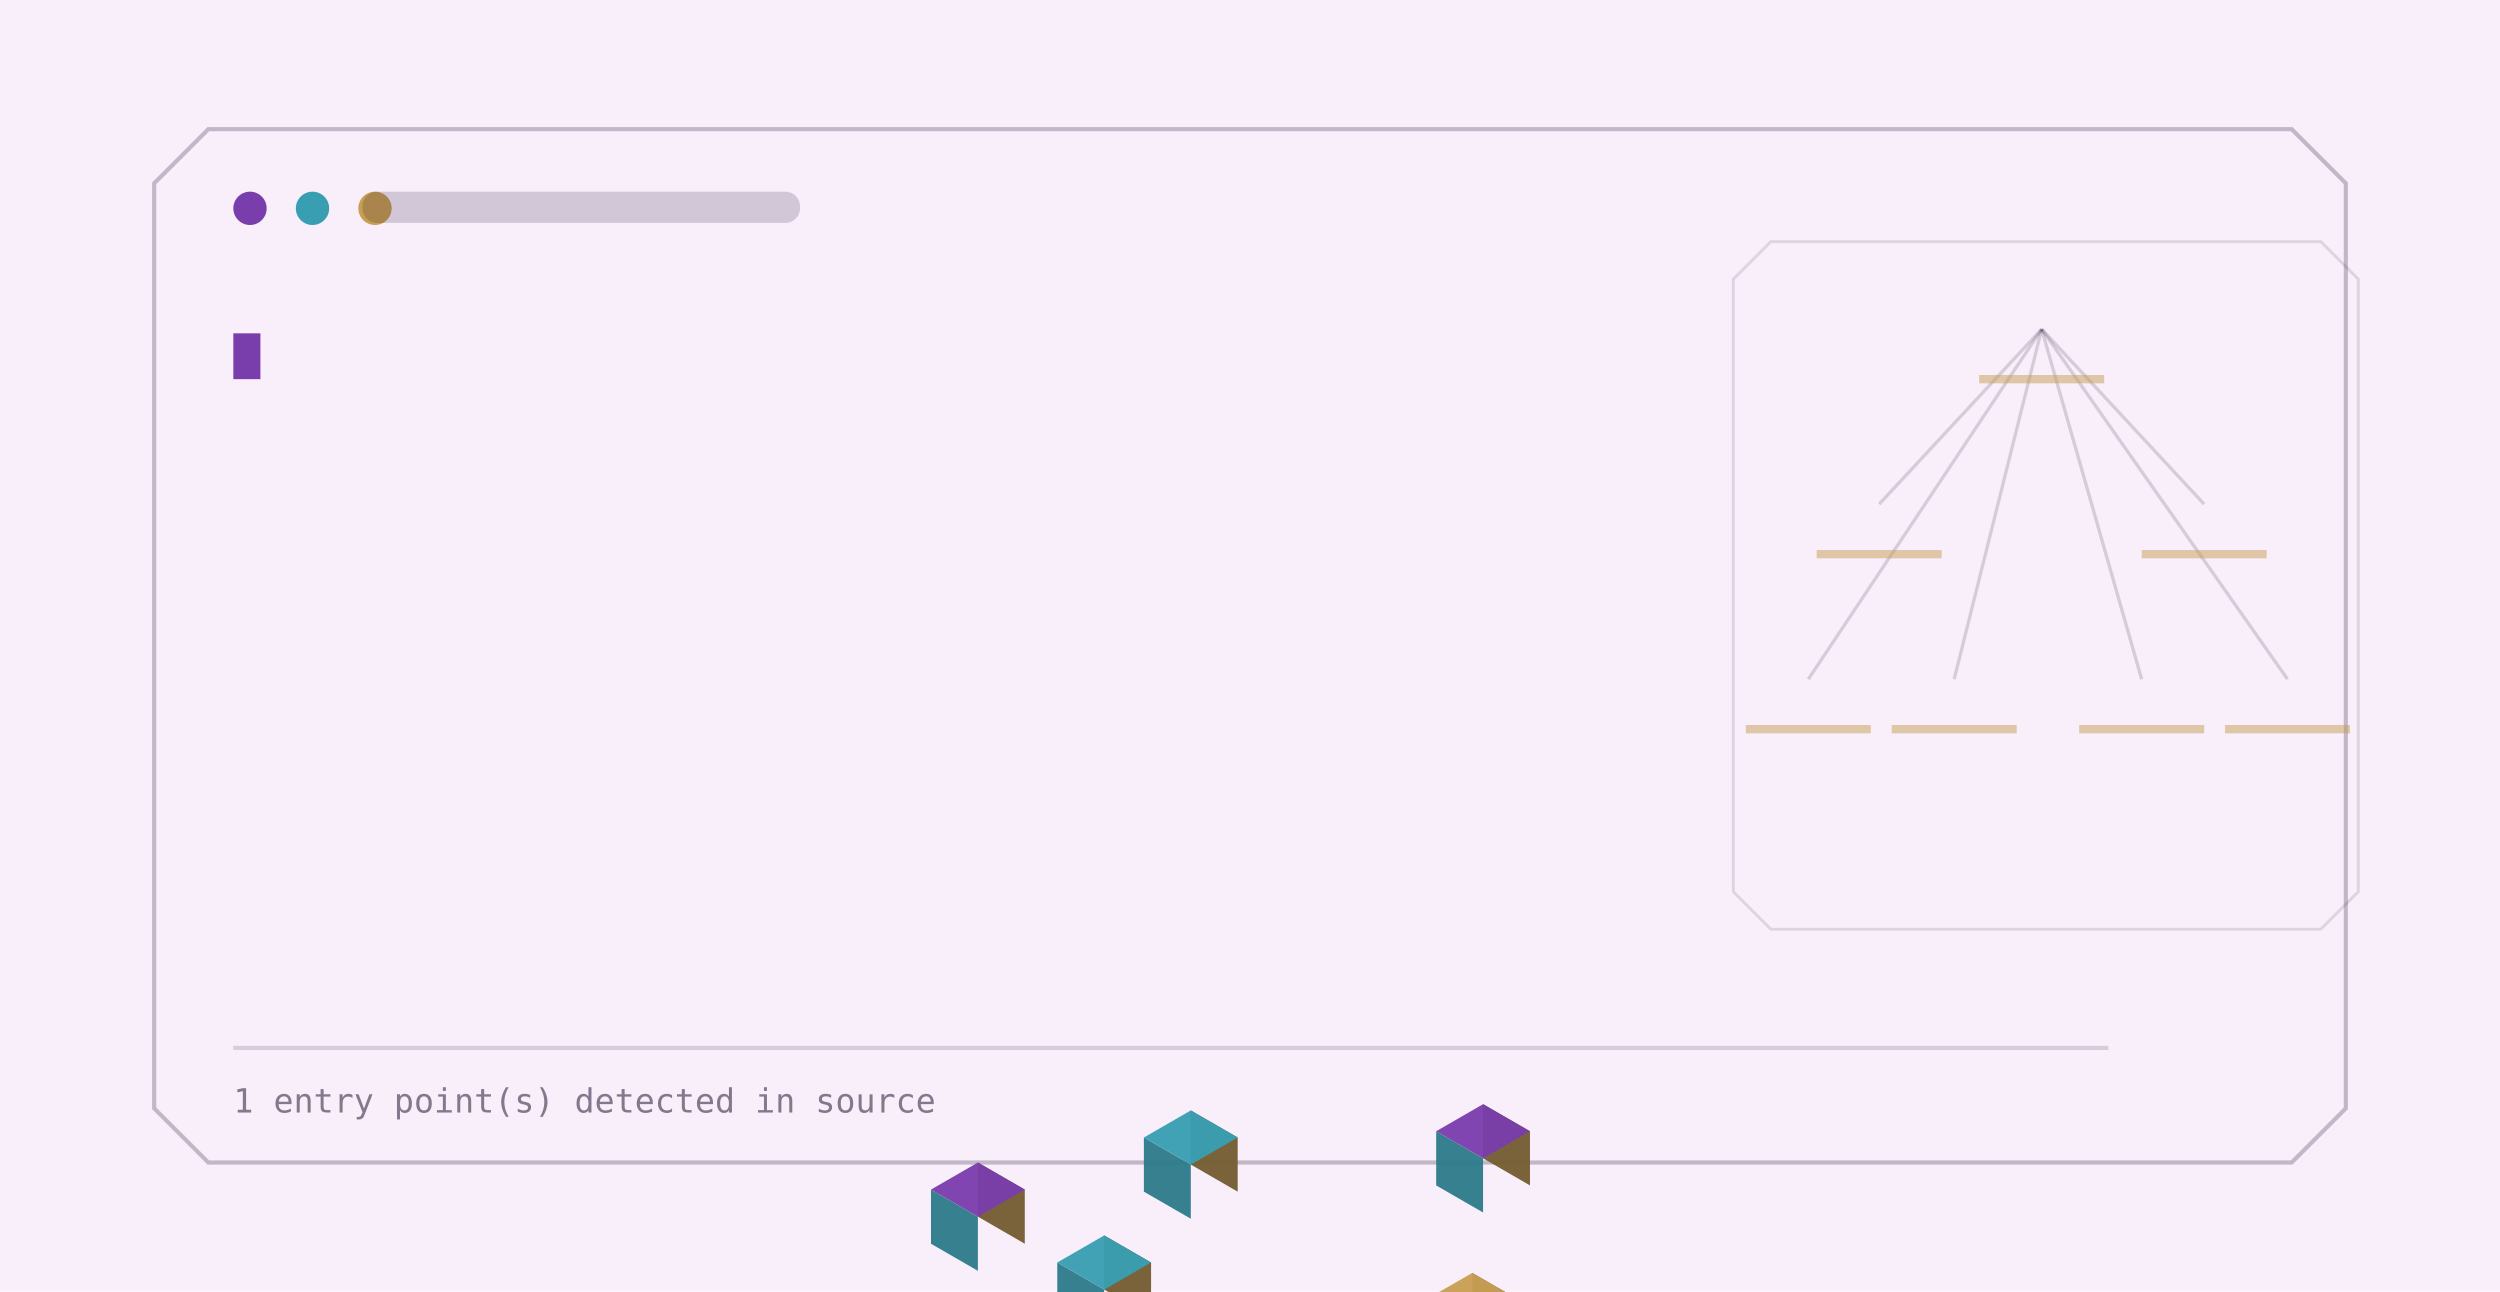
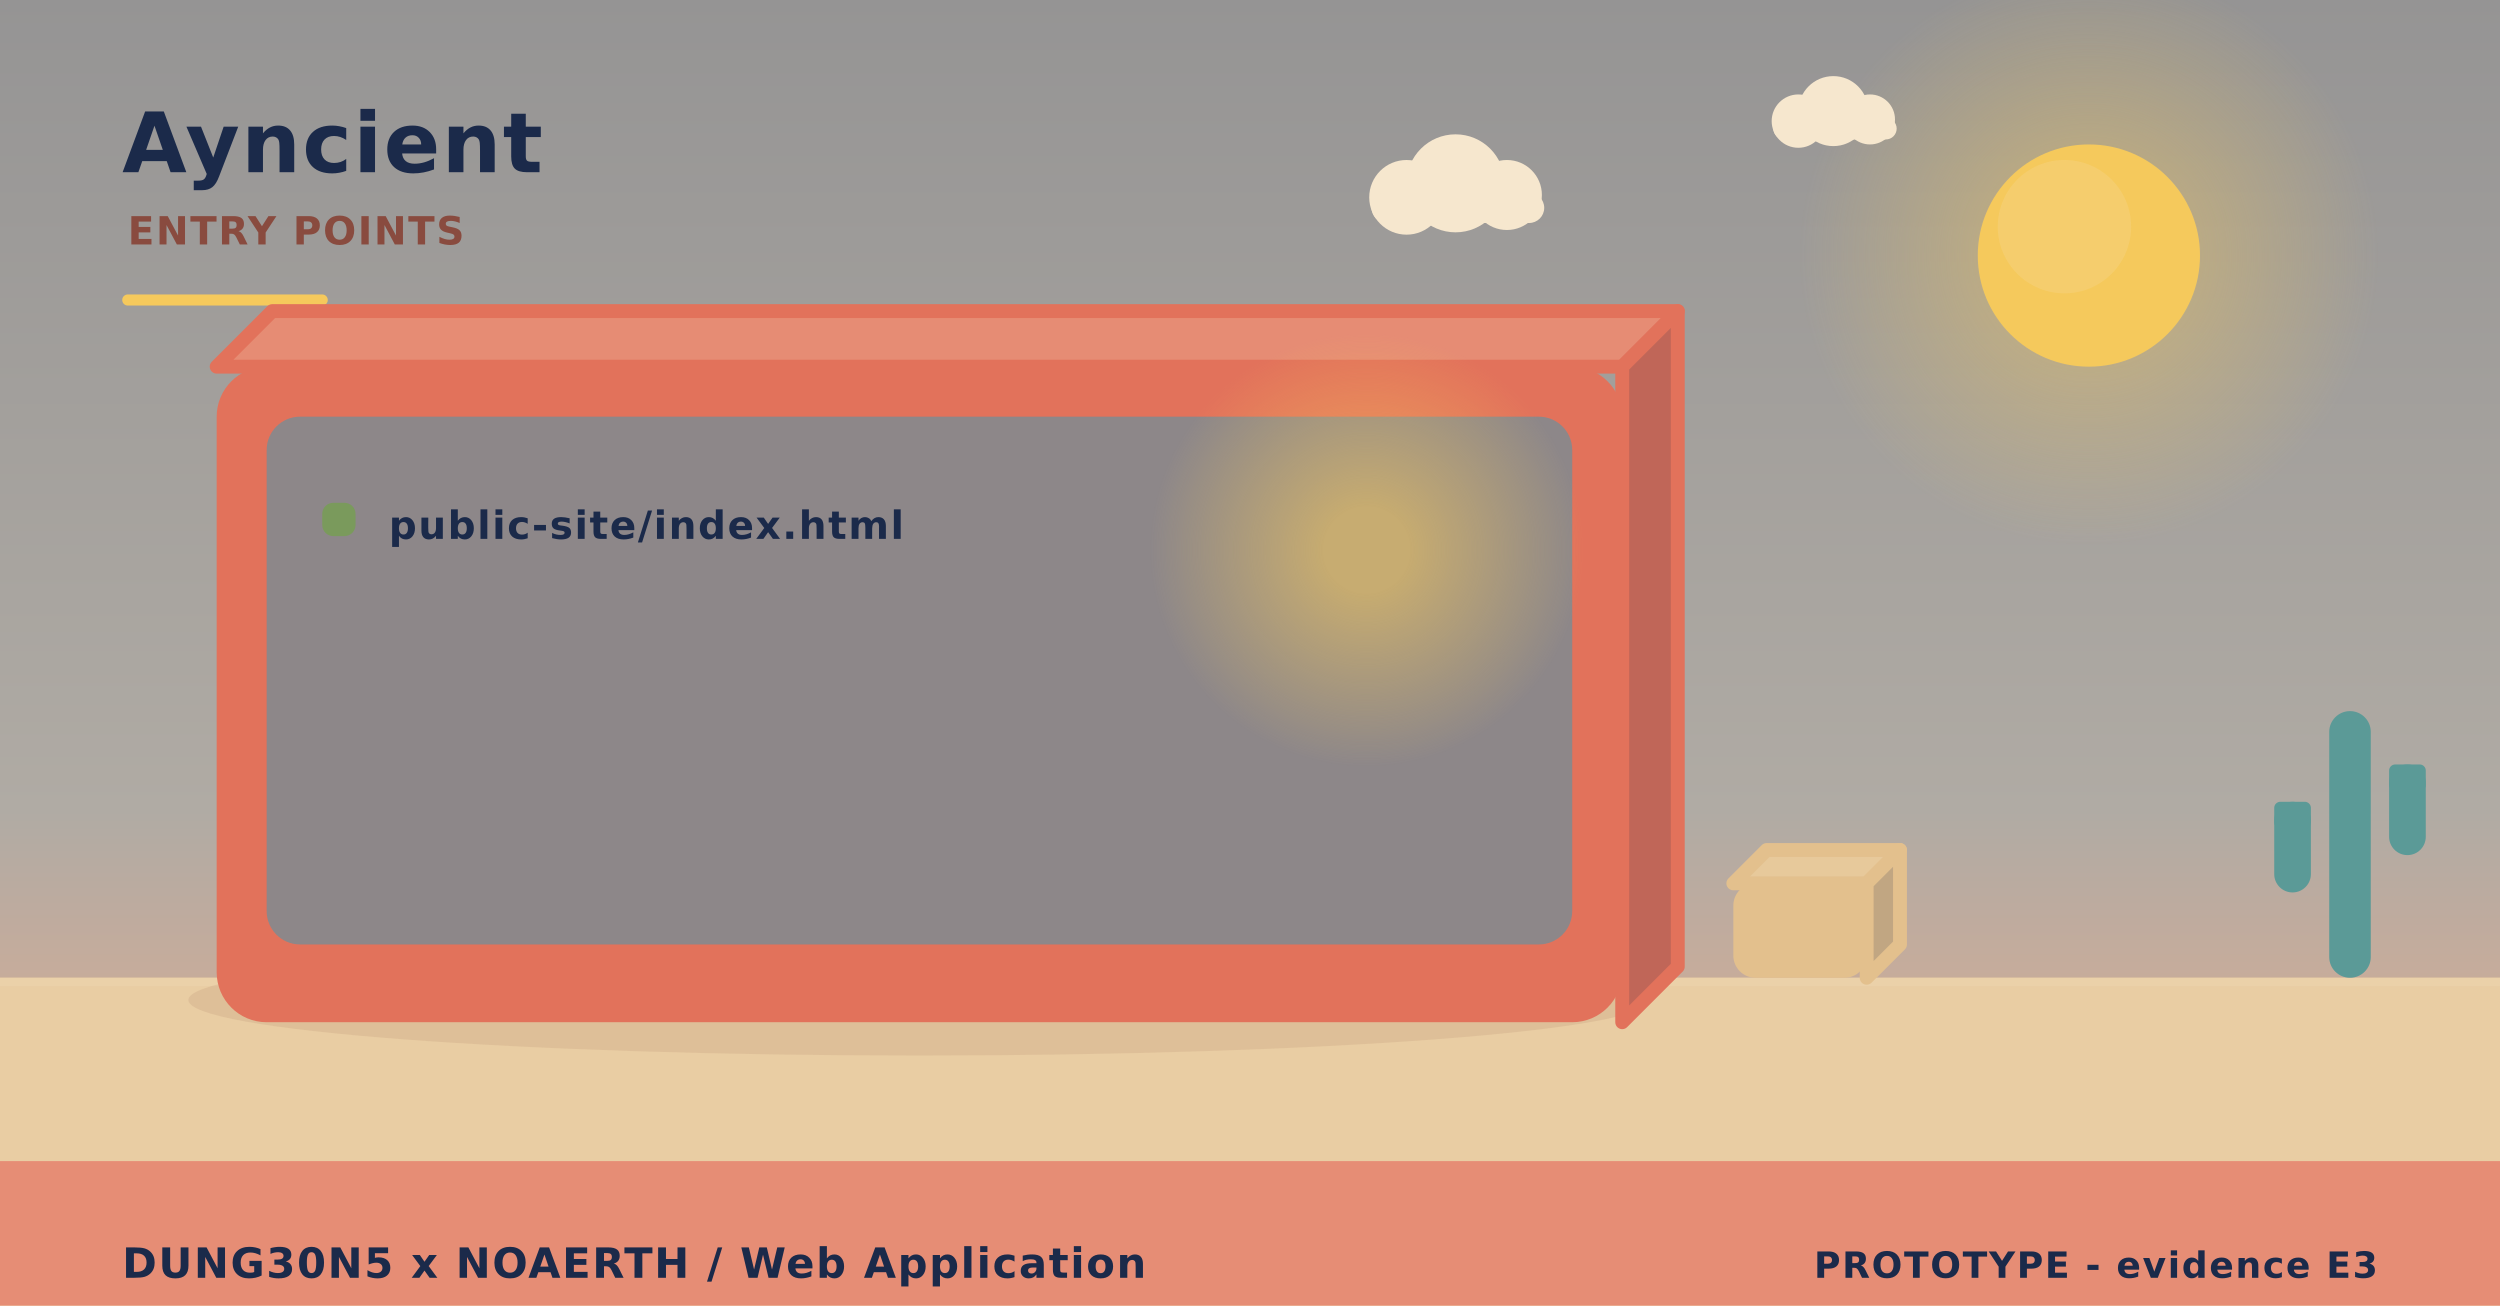
- <svg xmlns="http://www.w3.org/2000/svg" viewBox="0 0 1200 620" width="1200" height="620" role="img" aria-label="Ayncient command surface">
-   <rect width="1200" height="620" fill="#f8effb" />
-   <defs>
-     <linearGradient id="gt" x1="0" y1="0" x2="1" y2="1">
-       <stop offset="0%" stop-color="#7a3dac" />
-       <stop offset="100%" stop-color="#389eb2" />
-     </linearGradient>
-   </defs>
-   <path d="M100.00,62.00 H1100.00 L1126.00,88.00 V532.00 L1100.00,558.00 H100.00 L74.00,532.00 V88.00 Z" fill="none" stroke="rgba(37,22,52,0.300)" stroke-width="2.00" opacity="0.85" />
-   <circle cx="120.00" cy="100.00" r="8.00" fill="#7a3dac" opacity="1.00" />
-   <circle cx="150.00" cy="100.00" r="8.00" fill="#389eb2" opacity="1.00" />
-   <circle cx="180.00" cy="100.00" r="8.00" fill="#c79e52" opacity="1.00" />
-   <rect x="174.00" y="92.00" width="210.00" height="15.00" rx="7.00" fill="rgba(37,22,52,0.180)" opacity="1.00" />
-   <text x="112" y="148" font-family="ui-monospace,SFMono-Regular,Menlo,monospace" font-size="21" fill="rgba(37,22,52,0.800)" opacity="0">public-site/index.html<animate attributeName="opacity" values="0;1;1;0" dur="1.5s" begin="0.0s" repeatCount="indefinite" />
-   </text>
-   <rect x="112" y="160" width="13" height="22" fill="#7a3dac">
-     <animate attributeName="opacity" values="1;0;1" dur="1.05s" begin="0s" repeatCount="indefinite" />
-   </rect>
-   <path d="M850.00,116.00 H1114.00 L1132.00,134.00 V428.00 L1114.00,446.00 H850.00 L832.00,428.00 V134.00 Z" fill="none" stroke="rgba(37,22,52,0.180)" stroke-width="1.40" opacity="0.70" />
-   <line x1="980.00" y1="158.00" x2="902.00" y2="242.00" stroke="rgba(37,22,52,0.300)" stroke-width="1.60" opacity="0.55" />
-   <line x1="980.00" y1="158.00" x2="1058.00" y2="242.00" stroke="rgba(37,22,52,0.300)" stroke-width="1.60" opacity="0.55" />
-   <line x1="980.00" y1="158.00" x2="868.00" y2="326.00" stroke="rgba(37,22,52,0.300)" stroke-width="1.60" opacity="0.55" />
-   <line x1="980.00" y1="158.00" x2="938.00" y2="326.00" stroke="rgba(37,22,52,0.300)" stroke-width="1.60" opacity="0.55" />
-   <line x1="980.00" y1="158.00" x2="1028.00" y2="326.00" stroke="rgba(37,22,52,0.300)" stroke-width="1.60" opacity="0.55" />
-   <line x1="980.00" y1="158.00" x2="1098.00" y2="326.00" stroke="rgba(37,22,52,0.300)" stroke-width="1.60" opacity="0.55" />
-   <polygon points="711.87,556.00 734.39,569.00 734.39,543.00 711.87,530.00" fill="#735c30" opacity="0.95" />
-   <polygon points="689.36,569.00 711.87,582.00 711.87,556.00 689.36,543.00" fill="#2c7b8b" opacity="0.95" />
-   <polygon points="711.87,530.00 734.39,543.00 711.87,556.00 689.36,543.00" fill="#7a3dac" opacity="0.95" />
+ <svg xmlns="http://www.w3.org/2000/svg" width="900" height="470" viewBox="0 0 900 470" role="img" aria-label="Ayncient - how it is operated">
+   <linearGradient id="skyt" x1="0" y1="0" x2="0" y2="1">
+     <stop offset="0" stop-color="#959494" />
+     <stop offset="0.62" stop-color="#b0aba4" />
+     <stop offset="1" stop-color="#f3ad8a" />
+   </linearGradient>
+   <rect width="900" height="470" fill="url(#skyt)" />
+   <radialGradient id="sunt">
+     <stop offset="0.35" stop-color="#f5c95c" stop-opacity="0.34" />
+     <stop offset="1" stop-color="#f5c95c" stop-opacity="0" />
+   </radialGradient>
+   <circle cx="752" cy="92" r="104" fill="url(#sunt)" />
+   <circle cx="752" cy="92" r="40" fill="#f5c95c" />
+   <circle cx="743.2" cy="81.6" r="24" fill="#f5d27e" opacity="0.5" />
  <g>
-     <rect x="950.00" y="180.00" width="60.00" height="4.00" rx="0.00" fill="rgba(199,158,82,0.500)" opacity="1.00" />
-     <animate attributeName="opacity" values="0.25;1.0;0.25" dur="14.25s" begin="0.0s" repeatCount="indefinite" />
+     <circle cx="524" cy="66" r="17.64" fill="#f6e7ce" />
+     <circle cx="506.36" cy="71.04" r="13.44" fill="#f6e7ce" />
+     <circle cx="542.48" cy="70.2" r="12.6" fill="#f6e7ce" />
+     <rect x="493.76" y="69.36" width="62.16" height="10.92" rx="5.46" fill="#f6e7ce" />
+     <animateTransform attributeName="transform" type="translate" values="0 0;24 0;0 0" dur="36s" begin="0s" repeatCount="indefinite" />
  </g>
-   <polygon points="571.58,559.00 594.09,572.00 594.09,546.00 571.58,533.00" fill="#735c30" opacity="0.95" />
-   <polygon points="549.06,572.00 571.58,585.00 571.58,559.00 549.06,546.00" fill="#2c7b8b" opacity="0.95" />
-   <polygon points="571.58,533.00 594.09,546.00 571.58,559.00 549.06,546.00" fill="#389eb2" opacity="0.95" />
  <g>
-     <rect x="872.00" y="264.00" width="60.00" height="4.00" rx="0.00" fill="rgba(199,158,82,0.500)" opacity="1.00" />
-     <animate attributeName="opacity" values="0.25;1.0;0.25" dur="14.25s" begin="0.4s" repeatCount="indefinite" />
+     <circle cx="660" cy="40" r="12.6" fill="#f6e7ce" />
+     <circle cx="647.4" cy="43.6" r="9.6" fill="#f6e7ce" />
+     <circle cx="673.2" cy="43" r="9" fill="#f6e7ce" />
+     <rect x="638.4" y="42.4" width="44.4" height="7.8" rx="3.9" fill="#f6e7ce" />
+     <animateTransform attributeName="transform" type="translate" values="0 0;-18 0;0 0" dur="46s" begin="3s" repeatCount="indefinite" />
  </g>
-   <polygon points="706.68,637.00 729.19,650.00 729.19,624.00 706.68,611.00" fill="#735c30" opacity="0.95" />
-   <polygon points="684.16,650.00 706.68,663.00 706.68,637.00 684.16,624.00" fill="#2c7b8b" opacity="0.95" />
-   <polygon points="706.68,611.00 729.19,624.00 706.68,637.00 684.16,624.00" fill="#c79e52" opacity="0.95" />
+   <rect x="0" y="352" width="900" height="118" fill="#e9cda3" />
+   <rect x="0" y="352" width="900" height="3" fill="#ebd1a9" />
+   <text x="44" y="62" font-family="Verdana,DejaVu Sans,sans-serif" font-size="30" font-weight="700" letter-spacing="0.6" fill="#1b2a4a" text-anchor="start">Ayncient</text>
+   <text x="46" y="88" font-family="Verdana,DejaVu Sans,sans-serif" font-size="14" font-weight="700" letter-spacing="0.6" fill="#894b3f" text-anchor="start">ENTRY POINTS</text>
+   <rect x="44" y="106" width="74" height="4" rx="2" fill="#f5c95c" />
+   <ellipse cx="331" cy="360" rx="263.2" ry="20" fill="rgba(138,90,68,0.11)" />
+   <path d="M78,132 L584,132 L604,112 L98,112 Z" fill="#e68c74" stroke="#e2725b" stroke-width="5" stroke-linejoin="round" />
+   <path d="M584,132 L604,112 L604,348 L584,368 Z" fill="#c06658" stroke="#e2725b" stroke-width="5" stroke-linejoin="round" />
+   <rect x="78" y="132" width="506" height="236" rx="18" fill="#e2725b" />
+   <rect x="96" y="150" width="470" height="190" rx="12" fill="#88888c" opacity="0.94" />
+   <radialGradient id="lamp97687">
+     <stop offset="0.2" stop-color="#f5c95c" stop-opacity="0.55" />
+     <stop offset="1" stop-color="#f5c95c" stop-opacity="0" />
+   </radialGradient>
+   <circle cx="492" cy="198" r="78" fill="url(#lamp97687)" />
+   <rect x="116" y="181" width="12" height="12" rx="4" fill="#7a9a5c" />
  <g>
-     <rect x="1028.00" y="264.00" width="60.00" height="4.00" rx="0.00" fill="rgba(199,158,82,0.500)" opacity="1.00" />
-     <animate attributeName="opacity" values="0.25;1.0;0.25" dur="14.25s" begin="0.8s" repeatCount="indefinite" />
+     <text x="140" y="194" font-family="Verdana,DejaVu Sans,sans-serif" font-size="14" font-weight="700" letter-spacing="0.6" fill="#1b2a4a" text-anchor="start">public-site/index.html</text>
+     <animateTransform attributeName="transform" type="translate" values="0 10;0 0" dur="0.7s" begin="0.4s" fill="freeze" />
  </g>
-   <polygon points="469.39,584.00 491.90,597.00 491.90,571.00 469.39,558.00" fill="#735c30" opacity="0.95" />
-   <polygon points="446.87,597.00 469.39,610.00 469.39,584.00 446.87,571.00" fill="#2c7b8b" opacity="0.95" />
-   <polygon points="469.39,558.00 491.90,571.00 469.39,584.00 446.87,571.00" fill="#7a3dac" opacity="0.95" />
-   <g>
-     <rect x="838.00" y="348.00" width="60.00" height="4.00" rx="0.00" fill="rgba(199,158,82,0.500)" opacity="1.00" />
-     <animate attributeName="opacity" values="0.25;1.0;0.25" dur="14.25s" begin="1.2s" repeatCount="indefinite" />
-   </g>
-   <polygon points="530.01,619.00 552.52,632.00 552.52,606.00 530.01,593.00" fill="#735c30" opacity="0.95" />
-   <polygon points="507.49,632.00 530.01,645.00 530.01,619.00 507.49,606.00" fill="#2c7b8b" opacity="0.95" />
-   <polygon points="530.01,593.00 552.52,606.00 530.01,619.00 507.49,606.00" fill="#389eb2" opacity="0.95" />
-   <g>
-     <rect x="908.00" y="348.00" width="60.00" height="4.00" rx="0.00" fill="rgba(199,158,82,0.500)" opacity="1.00" />
-     <animate attributeName="opacity" values="0.25;1.0;0.25" dur="14.25s" begin="1.6s" repeatCount="indefinite" />
-   </g>
-   <polygon points="607.95,664.00 630.47,677.00 630.47,651.00 607.95,638.00" fill="#735c30" opacity="0.95" />
-   <polygon points="585.43,677.00 607.95,690.00 607.95,664.00 585.43,651.00" fill="#2c7b8b" opacity="0.95" />
-   <polygon points="607.95,638.00 630.47,651.00 607.95,664.00 585.43,651.00" fill="#c79e52" opacity="0.95" />
-   <g>
-     <rect x="998.00" y="348.00" width="60.00" height="4.00" rx="0.00" fill="rgba(199,158,82,0.500)" opacity="1.00" />
-     <animate attributeName="opacity" values="0.25;1.0;0.25" dur="14.25s" begin="2.0s" repeatCount="indefinite" />
-   </g>
-   <polygon points="668.57,699.00 691.09,712.00 691.09,686.00 668.57,673.00" fill="#735c30" opacity="0.95" />
-   <polygon points="646.05,712.00 668.57,725.00 668.57,699.00 646.05,686.00" fill="#2c7b8b" opacity="0.95" />
-   <polygon points="668.57,673.00 691.09,686.00 668.57,699.00 646.05,686.00" fill="#7a3dac" opacity="0.95" />
-   <g>
-     <rect x="1068.00" y="348.00" width="60.00" height="4.00" rx="0.00" fill="rgba(199,158,82,0.500)" opacity="1.00" />
-     <animate attributeName="opacity" values="0.25;1.0;0.25" dur="14.25s" begin="2.4s" repeatCount="indefinite" />
-   </g>
-   <rect x="112.00" y="502.00" width="900.00" height="2.00" rx="0.00" fill="rgba(37,22,52,0.160)" opacity="1.00" />
-   <text x="112" y="534" font-family="ui-monospace,Menlo,monospace" font-size="16" fill="rgba(37,22,52,0.550)">1 entry point(s) detected in source</text>
+   <path d="M624,318 L672,318 L684,306 L636,306 Z" fill="#e7c99b" stroke="#e3c08d" stroke-width="5" stroke-linejoin="round" />
+   <path d="M672,318 L684,306 L684,340 L672,352 Z" fill="#c1a682" stroke="#e3c08d" stroke-width="5" stroke-linejoin="round" />
+   <rect x="624" y="318" width="48" height="34" rx="8" fill="#e3c08d" />
+   <rect x="838.52" y="256" width="14.96" height="96" rx="7.48" fill="#5b9a97" />
+   <rect x="818.72" y="288.64" width="13.2" height="32.64" rx="6.6" fill="#5b9a97" />
+   <rect x="818.72" y="288.64" width="13.2" height="9.6" rx="2.2" fill="#5b9a97" />
+   <rect x="860.08" y="275.2" width="13.2" height="32.64" rx="6.6" fill="#5b9a97" />
+   <rect x="860.08" y="275.2" width="13.2" height="9.6" rx="2.2" fill="#5b9a97" />
+   <rect x="0" y="418" width="900" height="52" rx="0" fill="#e68972" opacity="0.94" />
+   <text x="44" y="460" font-family="Verdana,DejaVu Sans,sans-serif" font-size="15" font-weight="700" letter-spacing="0.6" fill="#1b2a4a" text-anchor="start">DUNG30N5 x NOAERTH  /  Web Application</text>
+   <text x="856" y="460" font-family="Verdana,DejaVu Sans,sans-serif" font-size="13" font-weight="700" letter-spacing="0.6" fill="#1b2a4a" text-anchor="end">PROTOTYPE  -  evidence E3</text>
</svg>
